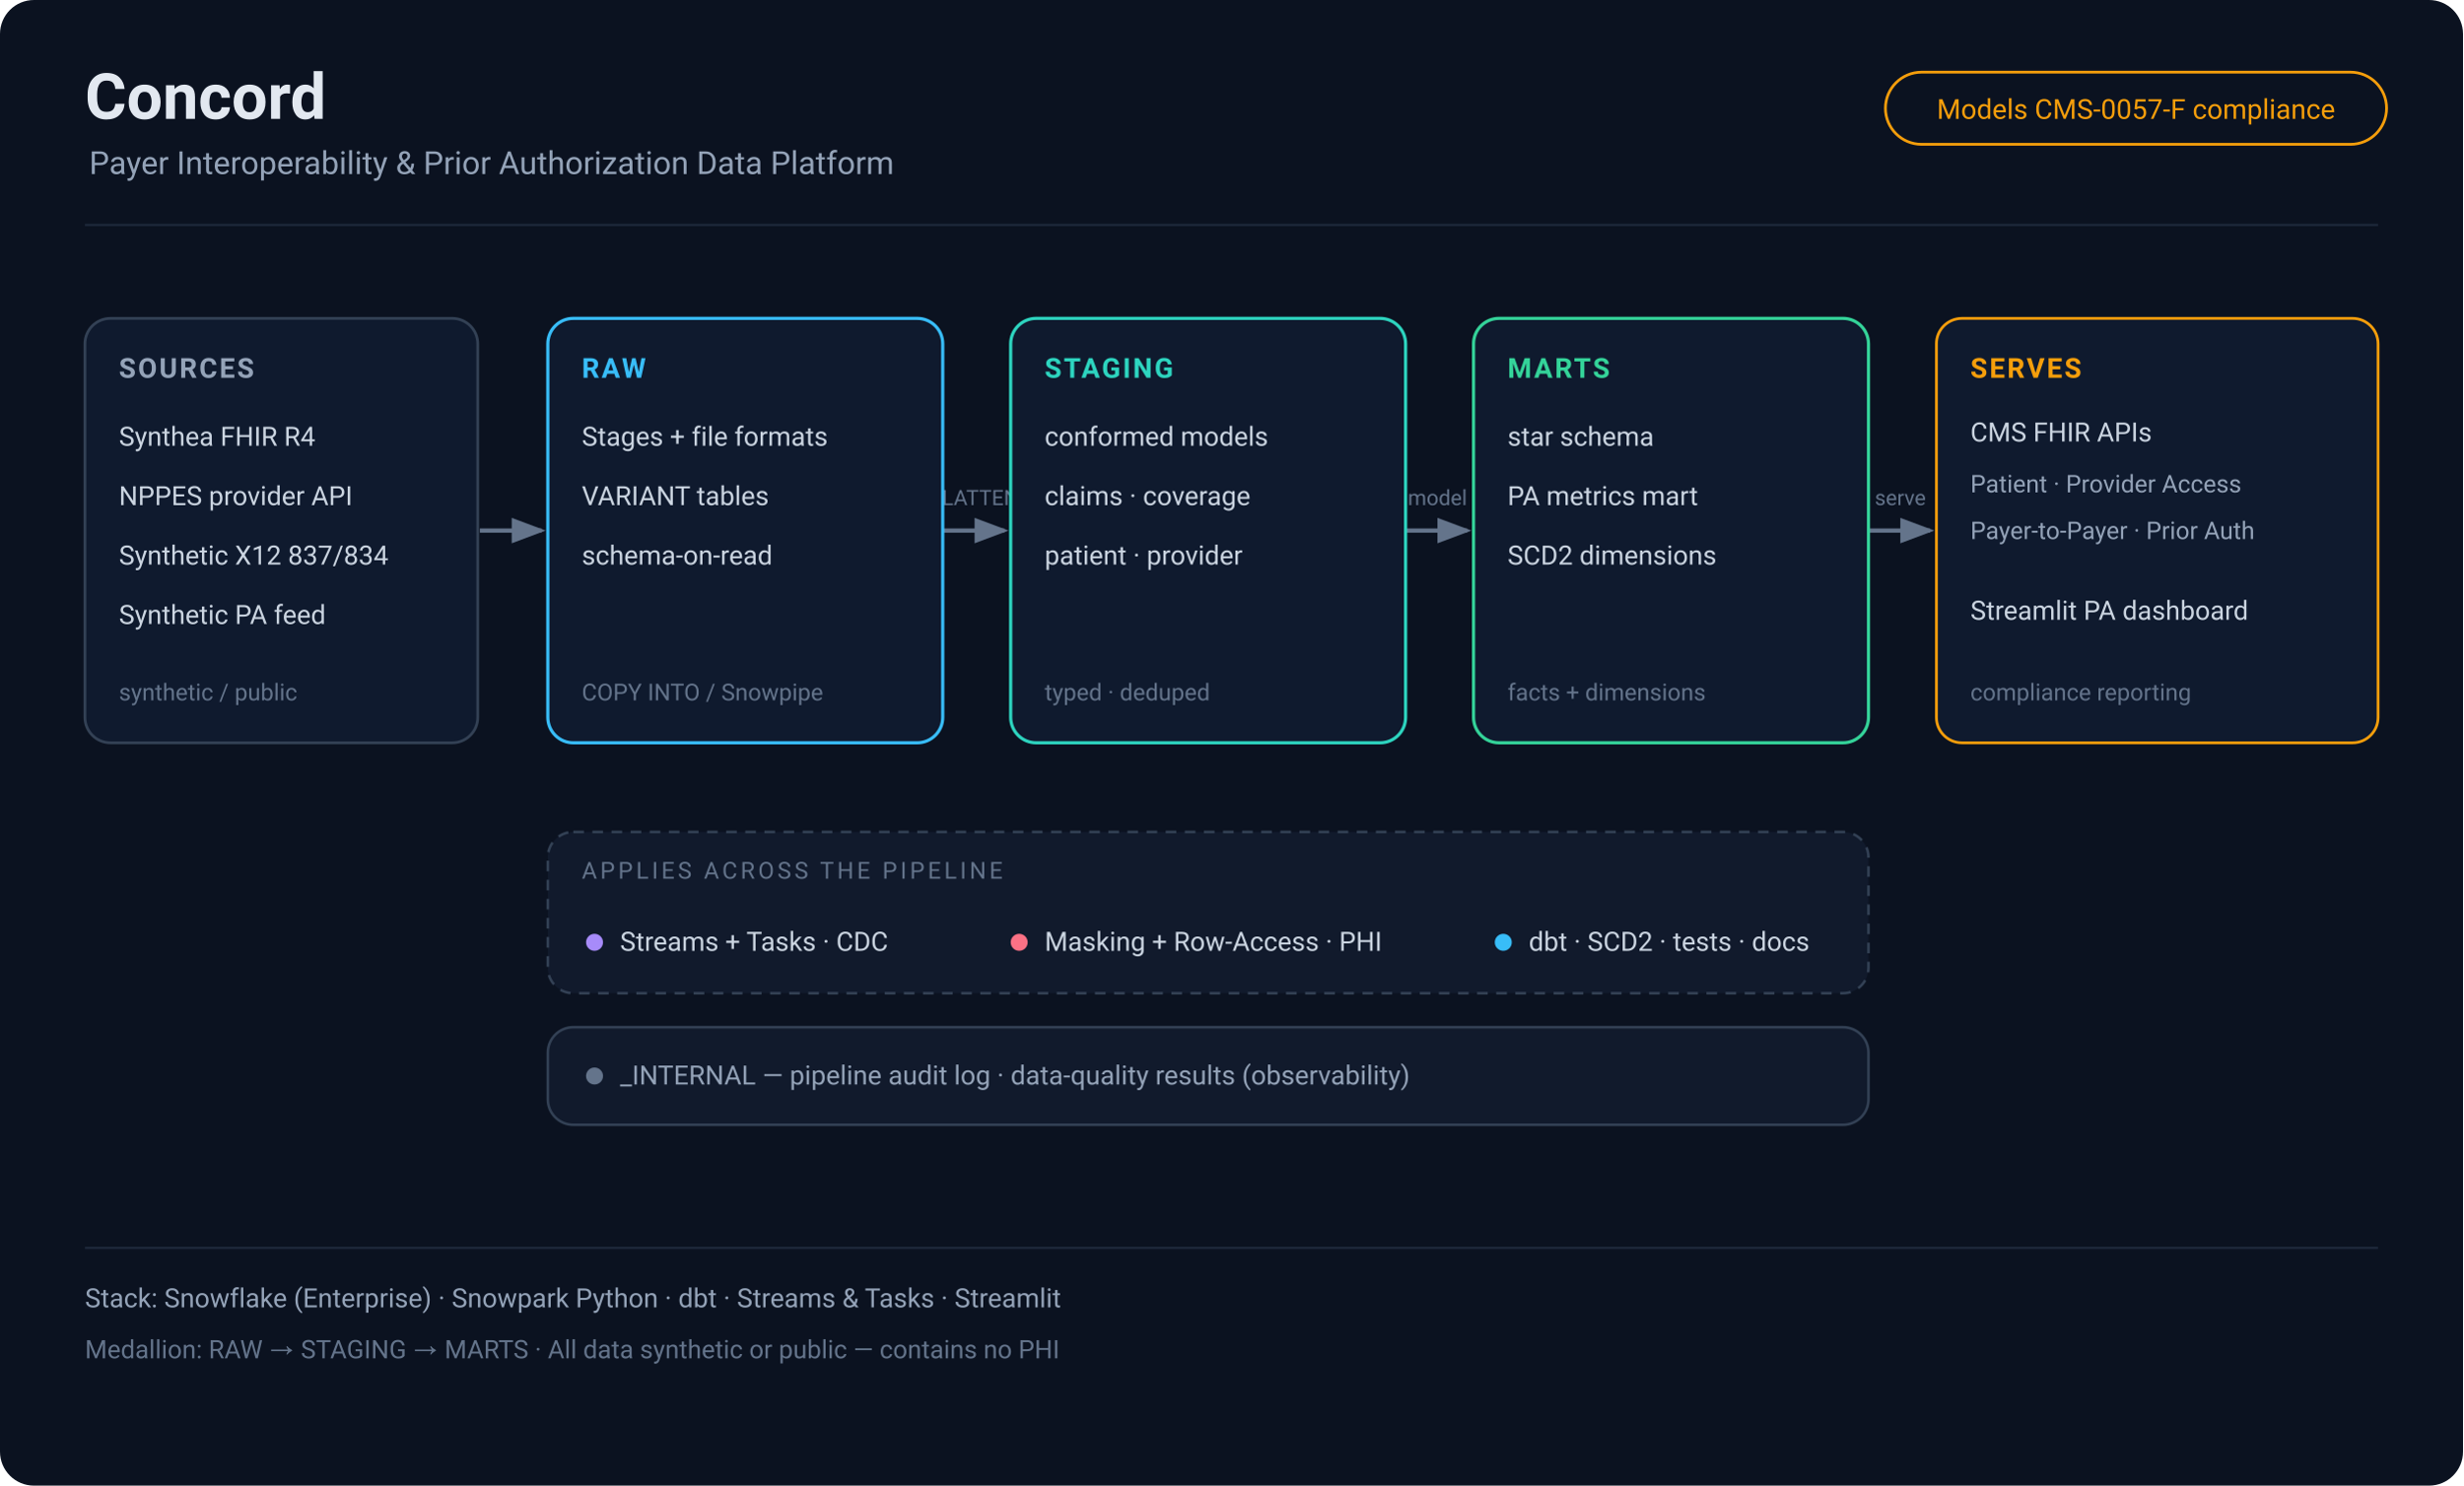
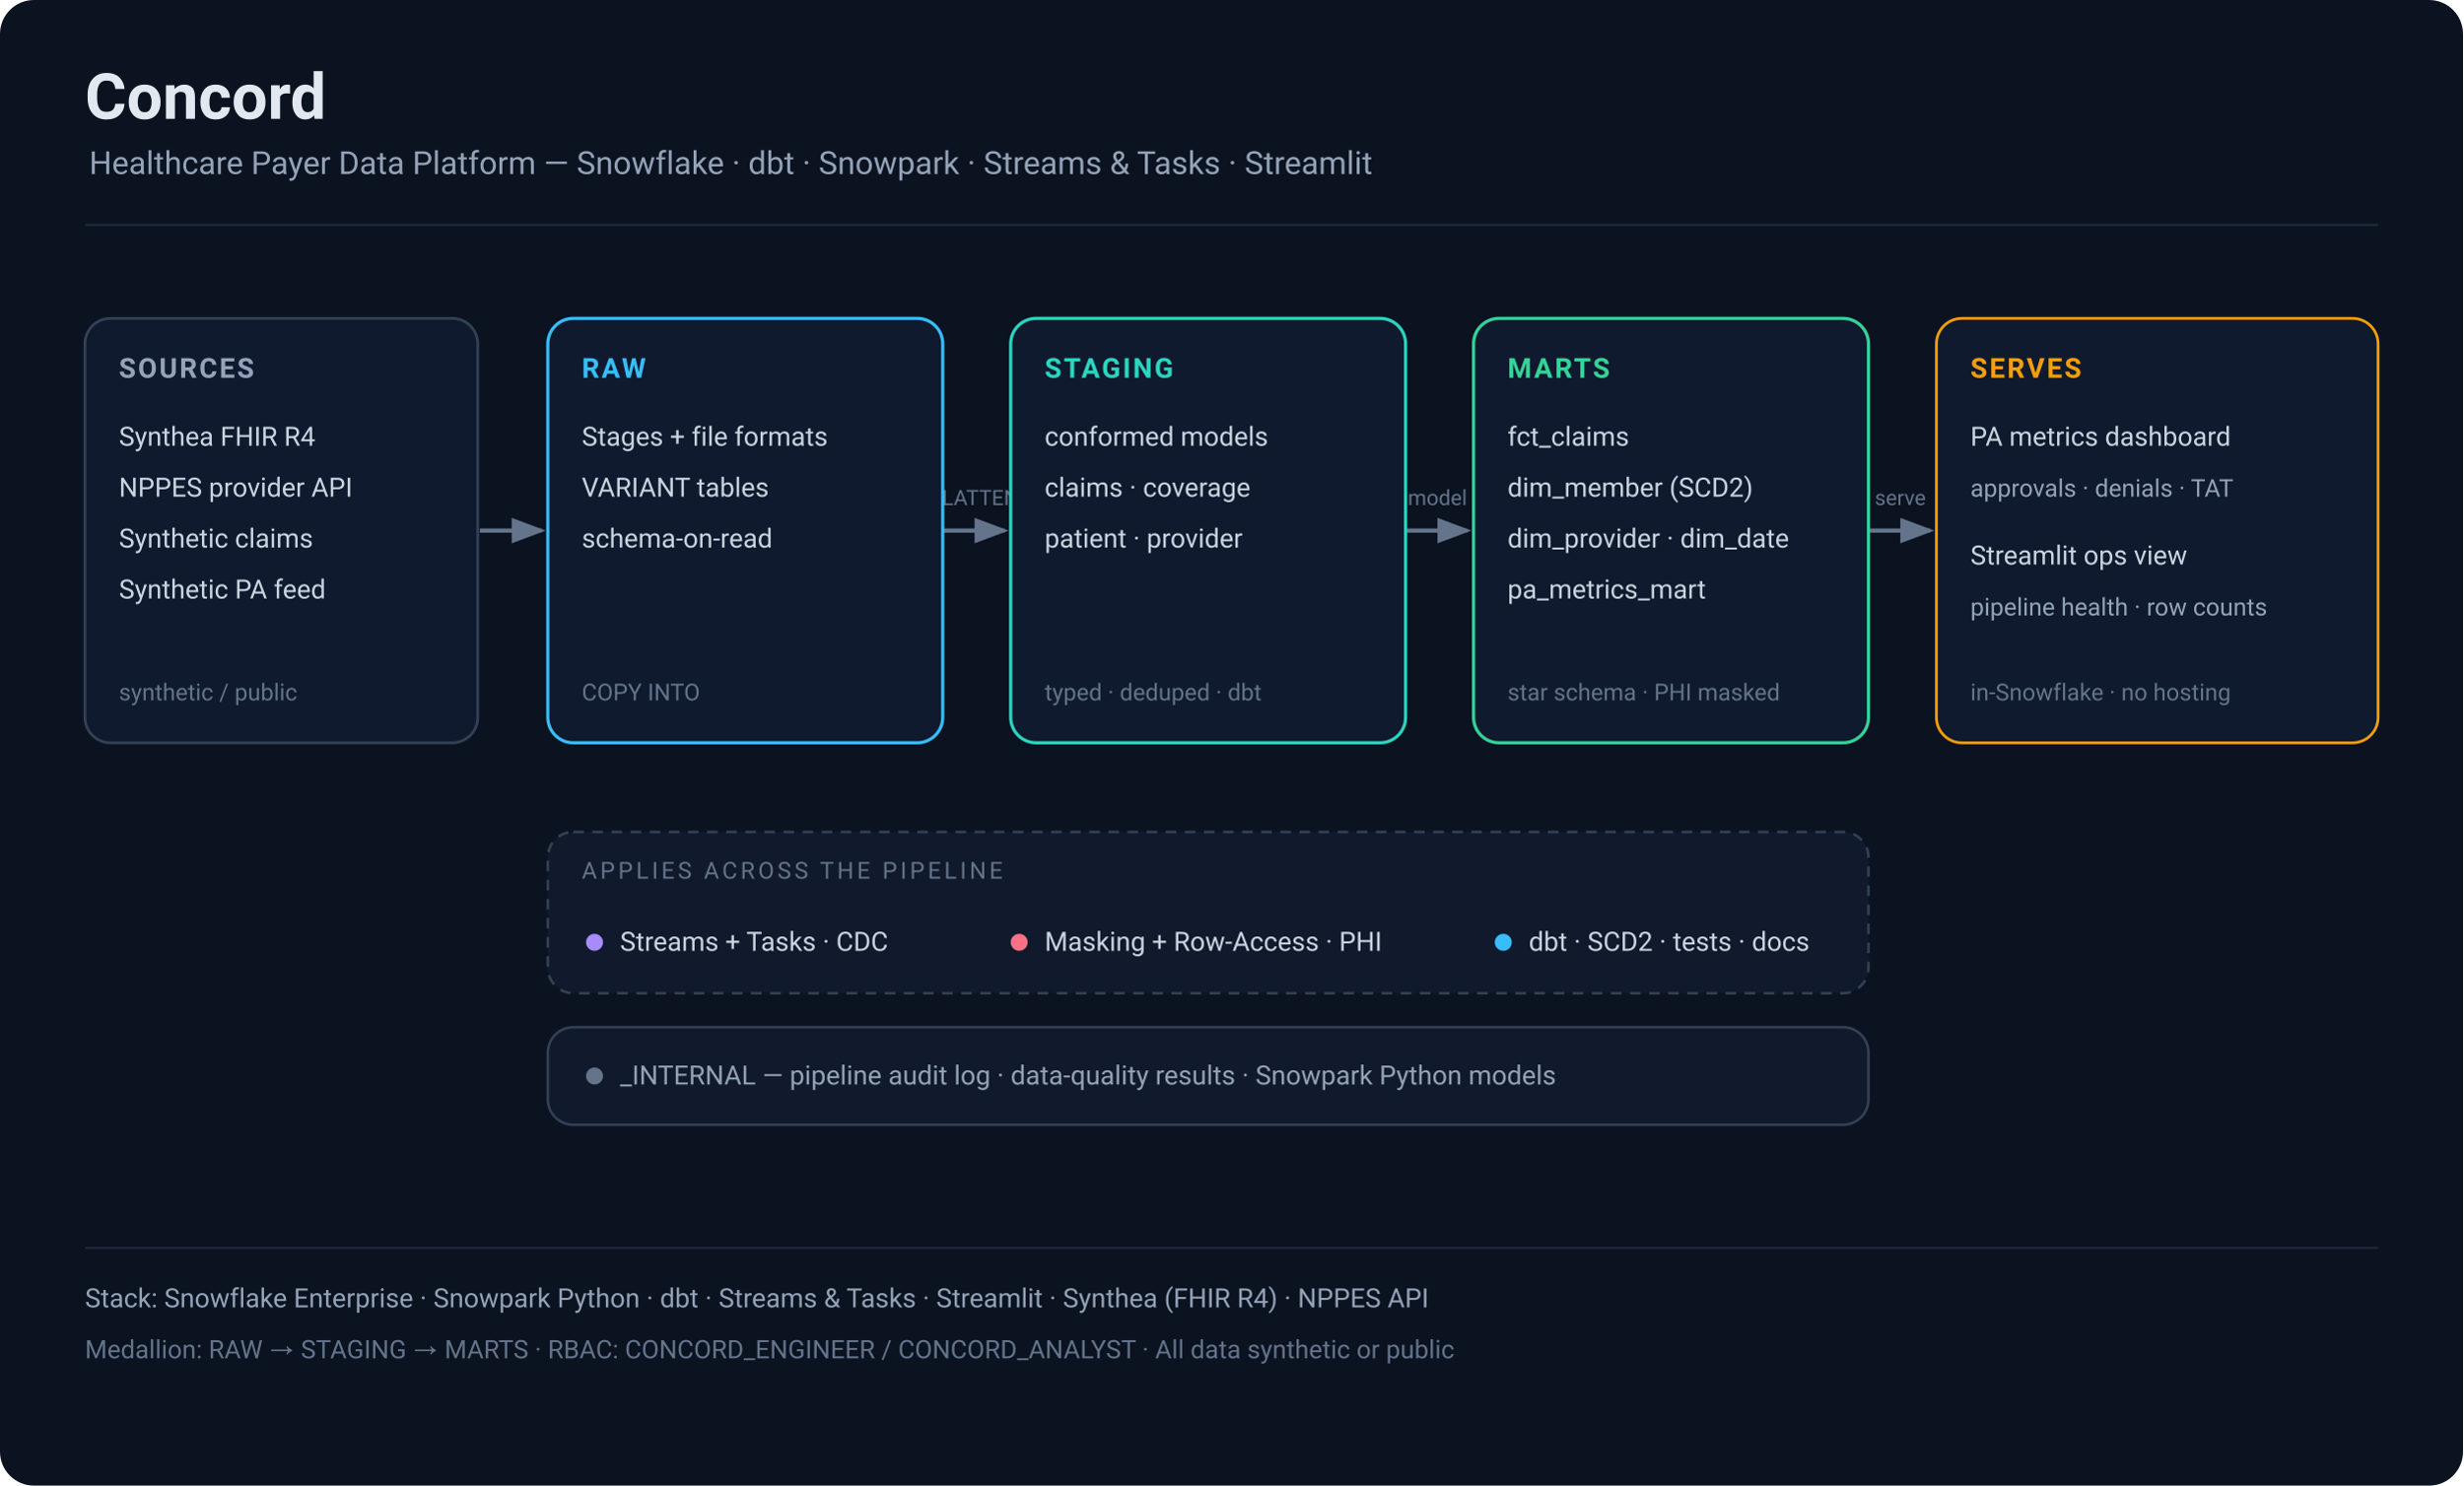
<svg xmlns="http://www.w3.org/2000/svg" viewBox="0 0 1160 700" font-family="ui-sans-serif, system-ui, -apple-system, Segoe UI, Roboto, Helvetica, Arial">
  <defs>
    <marker id="arrow" markerWidth="10" markerHeight="8" refX="7" refY="3" orient="auto" markerUnits="strokeWidth">
      <path d="M0,0 L8,3 L0,6 Z" fill="#64748b" />
    </marker>
  </defs>
  <rect x="0" y="0" width="1160" height="700" rx="16" fill="#0b1220" />
  <text x="40" y="56" font-size="30" font-weight="700" fill="#e2e8f0">Concord</text>
-   <text x="42" y="82" font-size="15" fill="#94a3b8">Payer Interoperability &amp; Prior Authorization Data Platform</text>
-   <rect x="888" y="34" width="236" height="34" rx="17" fill="none" stroke="#f59e0b" stroke-width="1.3" />
-   <text x="1006" y="56" font-size="13" fill="#f59e0b" text-anchor="middle">Models CMS-0057-F compliance</text>
+   <text x="42" y="82" font-size="15" fill="#94a3b8">Healthcare Payer Data Platform — Snowflake · dbt · Snowpark · Streams &amp; Tasks · Streamlit</text>
  <line x1="40" y1="106" x2="1120" y2="106" stroke="#1e293b" stroke-width="1" />
  <line x1="226" y1="250" x2="255" y2="250" stroke="#64748b" stroke-width="2" marker-end="url(#arrow)" />
  <line x1="444" y1="250" x2="473" y2="250" stroke="#64748b" stroke-width="2" marker-end="url(#arrow)" />
  <text x="459" y="238" font-size="10" fill="#64748b" text-anchor="middle">FLATTEN</text>
  <line x1="662" y1="250" x2="691" y2="250" stroke="#64748b" stroke-width="2" marker-end="url(#arrow)" />
  <text x="677" y="238" font-size="10" fill="#64748b" text-anchor="middle">model</text>
  <line x1="880" y1="250" x2="909" y2="250" stroke="#64748b" stroke-width="2" marker-end="url(#arrow)" />
  <text x="895" y="238" font-size="10" fill="#64748b" text-anchor="middle">serve</text>
  <rect x="40" y="150" width="185" height="200" rx="12" fill="#0f1a2e" stroke="#334155" stroke-width="1.3" />
  <text x="56" y="178" font-size="13" font-weight="700" fill="#94a3b8" letter-spacing="1">SOURCES</text>
  <text x="56" y="210" font-size="12.5" fill="#cbd5e1">Synthea FHIR R4</text>
-   <text x="56" y="238" font-size="12.5" fill="#cbd5e1">NPPES provider API</text>
-   <text x="56" y="266" font-size="12.5" fill="#cbd5e1">Synthetic X12 837/834</text>
-   <text x="56" y="294" font-size="12.5" fill="#cbd5e1">Synthetic PA feed</text>
+   <text x="56" y="234" font-size="12.5" fill="#cbd5e1">NPPES provider API</text>
+   <text x="56" y="258" font-size="12.5" fill="#cbd5e1">Synthetic claims</text>
+   <text x="56" y="282" font-size="12.5" fill="#cbd5e1">Synthetic PA feed</text>
  <text x="56" y="330" font-size="11" fill="#64748b">synthetic / public</text>
  <rect x="258" y="150" width="186" height="200" rx="12" fill="#0f1a2e" stroke="#38bdf8" stroke-width="1.5" />
  <text x="274" y="178" font-size="13" font-weight="700" fill="#38bdf8" letter-spacing="1">RAW</text>
  <text x="274" y="210" font-size="12.5" fill="#cbd5e1">Stages + file formats</text>
-   <text x="274" y="238" font-size="12.5" fill="#cbd5e1">VARIANT tables</text>
-   <text x="274" y="266" font-size="12.5" fill="#cbd5e1">schema-on-read</text>
-   <text x="274" y="330" font-size="11" fill="#64748b">COPY INTO / Snowpipe</text>
+   <text x="274" y="234" font-size="12.5" fill="#cbd5e1">VARIANT tables</text>
+   <text x="274" y="258" font-size="12.5" fill="#cbd5e1">schema-on-read</text>
+   <text x="274" y="330" font-size="11" fill="#64748b">COPY INTO</text>
  <rect x="476" y="150" width="186" height="200" rx="12" fill="#0f1a2e" stroke="#2dd4bf" stroke-width="1.5" />
  <text x="492" y="178" font-size="13" font-weight="700" fill="#2dd4bf" letter-spacing="1">STAGING</text>
  <text x="492" y="210" font-size="12.5" fill="#cbd5e1">conformed models</text>
-   <text x="492" y="238" font-size="12.5" fill="#cbd5e1">claims · coverage</text>
-   <text x="492" y="266" font-size="12.5" fill="#cbd5e1">patient · provider</text>
-   <text x="492" y="330" font-size="11" fill="#64748b">typed · deduped</text>
+   <text x="492" y="234" font-size="12.5" fill="#cbd5e1">claims · coverage</text>
+   <text x="492" y="258" font-size="12.5" fill="#cbd5e1">patient · provider</text>
+   <text x="492" y="330" font-size="11" fill="#64748b">typed · deduped · dbt</text>
  <rect x="694" y="150" width="186" height="200" rx="12" fill="#0f1a2e" stroke="#34d399" stroke-width="1.5" />
  <text x="710" y="178" font-size="13" font-weight="700" fill="#34d399" letter-spacing="1">MARTS</text>
-   <text x="710" y="210" font-size="12.5" fill="#cbd5e1">star schema</text>
-   <text x="710" y="238" font-size="12.5" fill="#cbd5e1">PA metrics mart</text>
-   <text x="710" y="266" font-size="12.5" fill="#cbd5e1">SCD2 dimensions</text>
-   <text x="710" y="330" font-size="11" fill="#64748b">facts + dimensions</text>
+   <text x="710" y="210" font-size="12.5" fill="#cbd5e1">fct_claims</text>
+   <text x="710" y="234" font-size="12.5" fill="#cbd5e1">dim_member (SCD2)</text>
+   <text x="710" y="258" font-size="12.5" fill="#cbd5e1">dim_provider · dim_date</text>
+   <text x="710" y="282" font-size="12.5" fill="#cbd5e1">pa_metrics_mart</text>
+   <text x="710" y="330" font-size="11" fill="#64748b">star schema · PHI masked</text>
  <rect x="912" y="150" width="208" height="200" rx="12" fill="#0f1a2e" stroke="#f59e0b" stroke-width="1.3" />
  <text x="928" y="178" font-size="13" font-weight="700" fill="#f59e0b" letter-spacing="1">SERVES</text>
-   <text x="928" y="208" font-size="12.5" fill="#cbd5e1">CMS FHIR APIs</text>
-   <text x="928" y="232" font-size="11.5" fill="#94a3b8">Patient · Provider Access</text>
-   <text x="928" y="254" font-size="11.5" fill="#94a3b8">Payer-to-Payer · Prior Auth</text>
-   <text x="928" y="292" font-size="12.5" fill="#cbd5e1">Streamlit PA dashboard</text>
-   <text x="928" y="330" font-size="11" fill="#64748b">compliance reporting</text>
+   <text x="928" y="210" font-size="12.5" fill="#cbd5e1">PA metrics dashboard</text>
+   <text x="928" y="234" font-size="11.5" fill="#94a3b8">approvals · denials · TAT</text>
+   <text x="928" y="266" font-size="12.5" fill="#cbd5e1">Streamlit ops view</text>
+   <text x="928" y="290" font-size="11.5" fill="#94a3b8">pipeline health · row counts</text>
+   <text x="928" y="330" font-size="11" fill="#64748b">in-Snowflake · no hosting</text>
  <rect x="258" y="392" width="622" height="76" rx="12" fill="#111a2c" stroke="#334155" stroke-width="1.2" stroke-dasharray="5 4" />
  <text x="274" y="414" font-size="11" fill="#64748b" letter-spacing="1.5">APPLIES ACROSS THE PIPELINE</text>
  <circle cx="280" cy="444" r="4" fill="#a78bfa" />
  <text x="292" y="448" font-size="12.5" fill="#cbd5e1">Streams + Tasks · CDC</text>
  <circle cx="480" cy="444" r="4" fill="#fb7185" />
  <text x="492" y="448" font-size="12.5" fill="#cbd5e1">Masking + Row-Access · PHI</text>
  <circle cx="708" cy="444" r="4" fill="#38bdf8" />
  <text x="720" y="448" font-size="12.5" fill="#cbd5e1">dbt · SCD2 · tests · docs</text>
  <rect x="258" y="484" width="622" height="46" rx="12" fill="#111a2c" stroke="#334155" stroke-width="1.2" />
  <circle cx="280" cy="507" r="4" fill="#64748b" />
-   <text x="292" y="511" font-size="12.5" fill="#94a3b8">_INTERNAL — pipeline audit log · data-quality results  (observability)</text>
+   <text x="292" y="511" font-size="12.5" fill="#94a3b8">_INTERNAL — pipeline audit log · data-quality results · Snowpark Python models</text>
  <line x1="40" y1="588" x2="1120" y2="588" stroke="#1e293b" stroke-width="1" />
-   <text x="40" y="616" font-size="12.5" fill="#94a3b8">Stack:  Snowflake (Enterprise) · Snowpark Python · dbt · Streams &amp; Tasks · Streamlit</text>
-   <text x="40" y="640" font-size="12" fill="#64748b">Medallion: RAW → STAGING → MARTS   ·   All data synthetic or public — contains no PHI</text>
+   <text x="40" y="616" font-size="12.5" fill="#94a3b8">Stack:  Snowflake Enterprise · Snowpark Python · dbt · Streams &amp; Tasks · Streamlit · Synthea (FHIR R4) · NPPES API</text>
+   <text x="40" y="640" font-size="12" fill="#64748b">Medallion: RAW → STAGING → MARTS   ·   RBAC: CONCORD_ENGINEER / CONCORD_ANALYST   ·   All data synthetic or public</text>
</svg>
